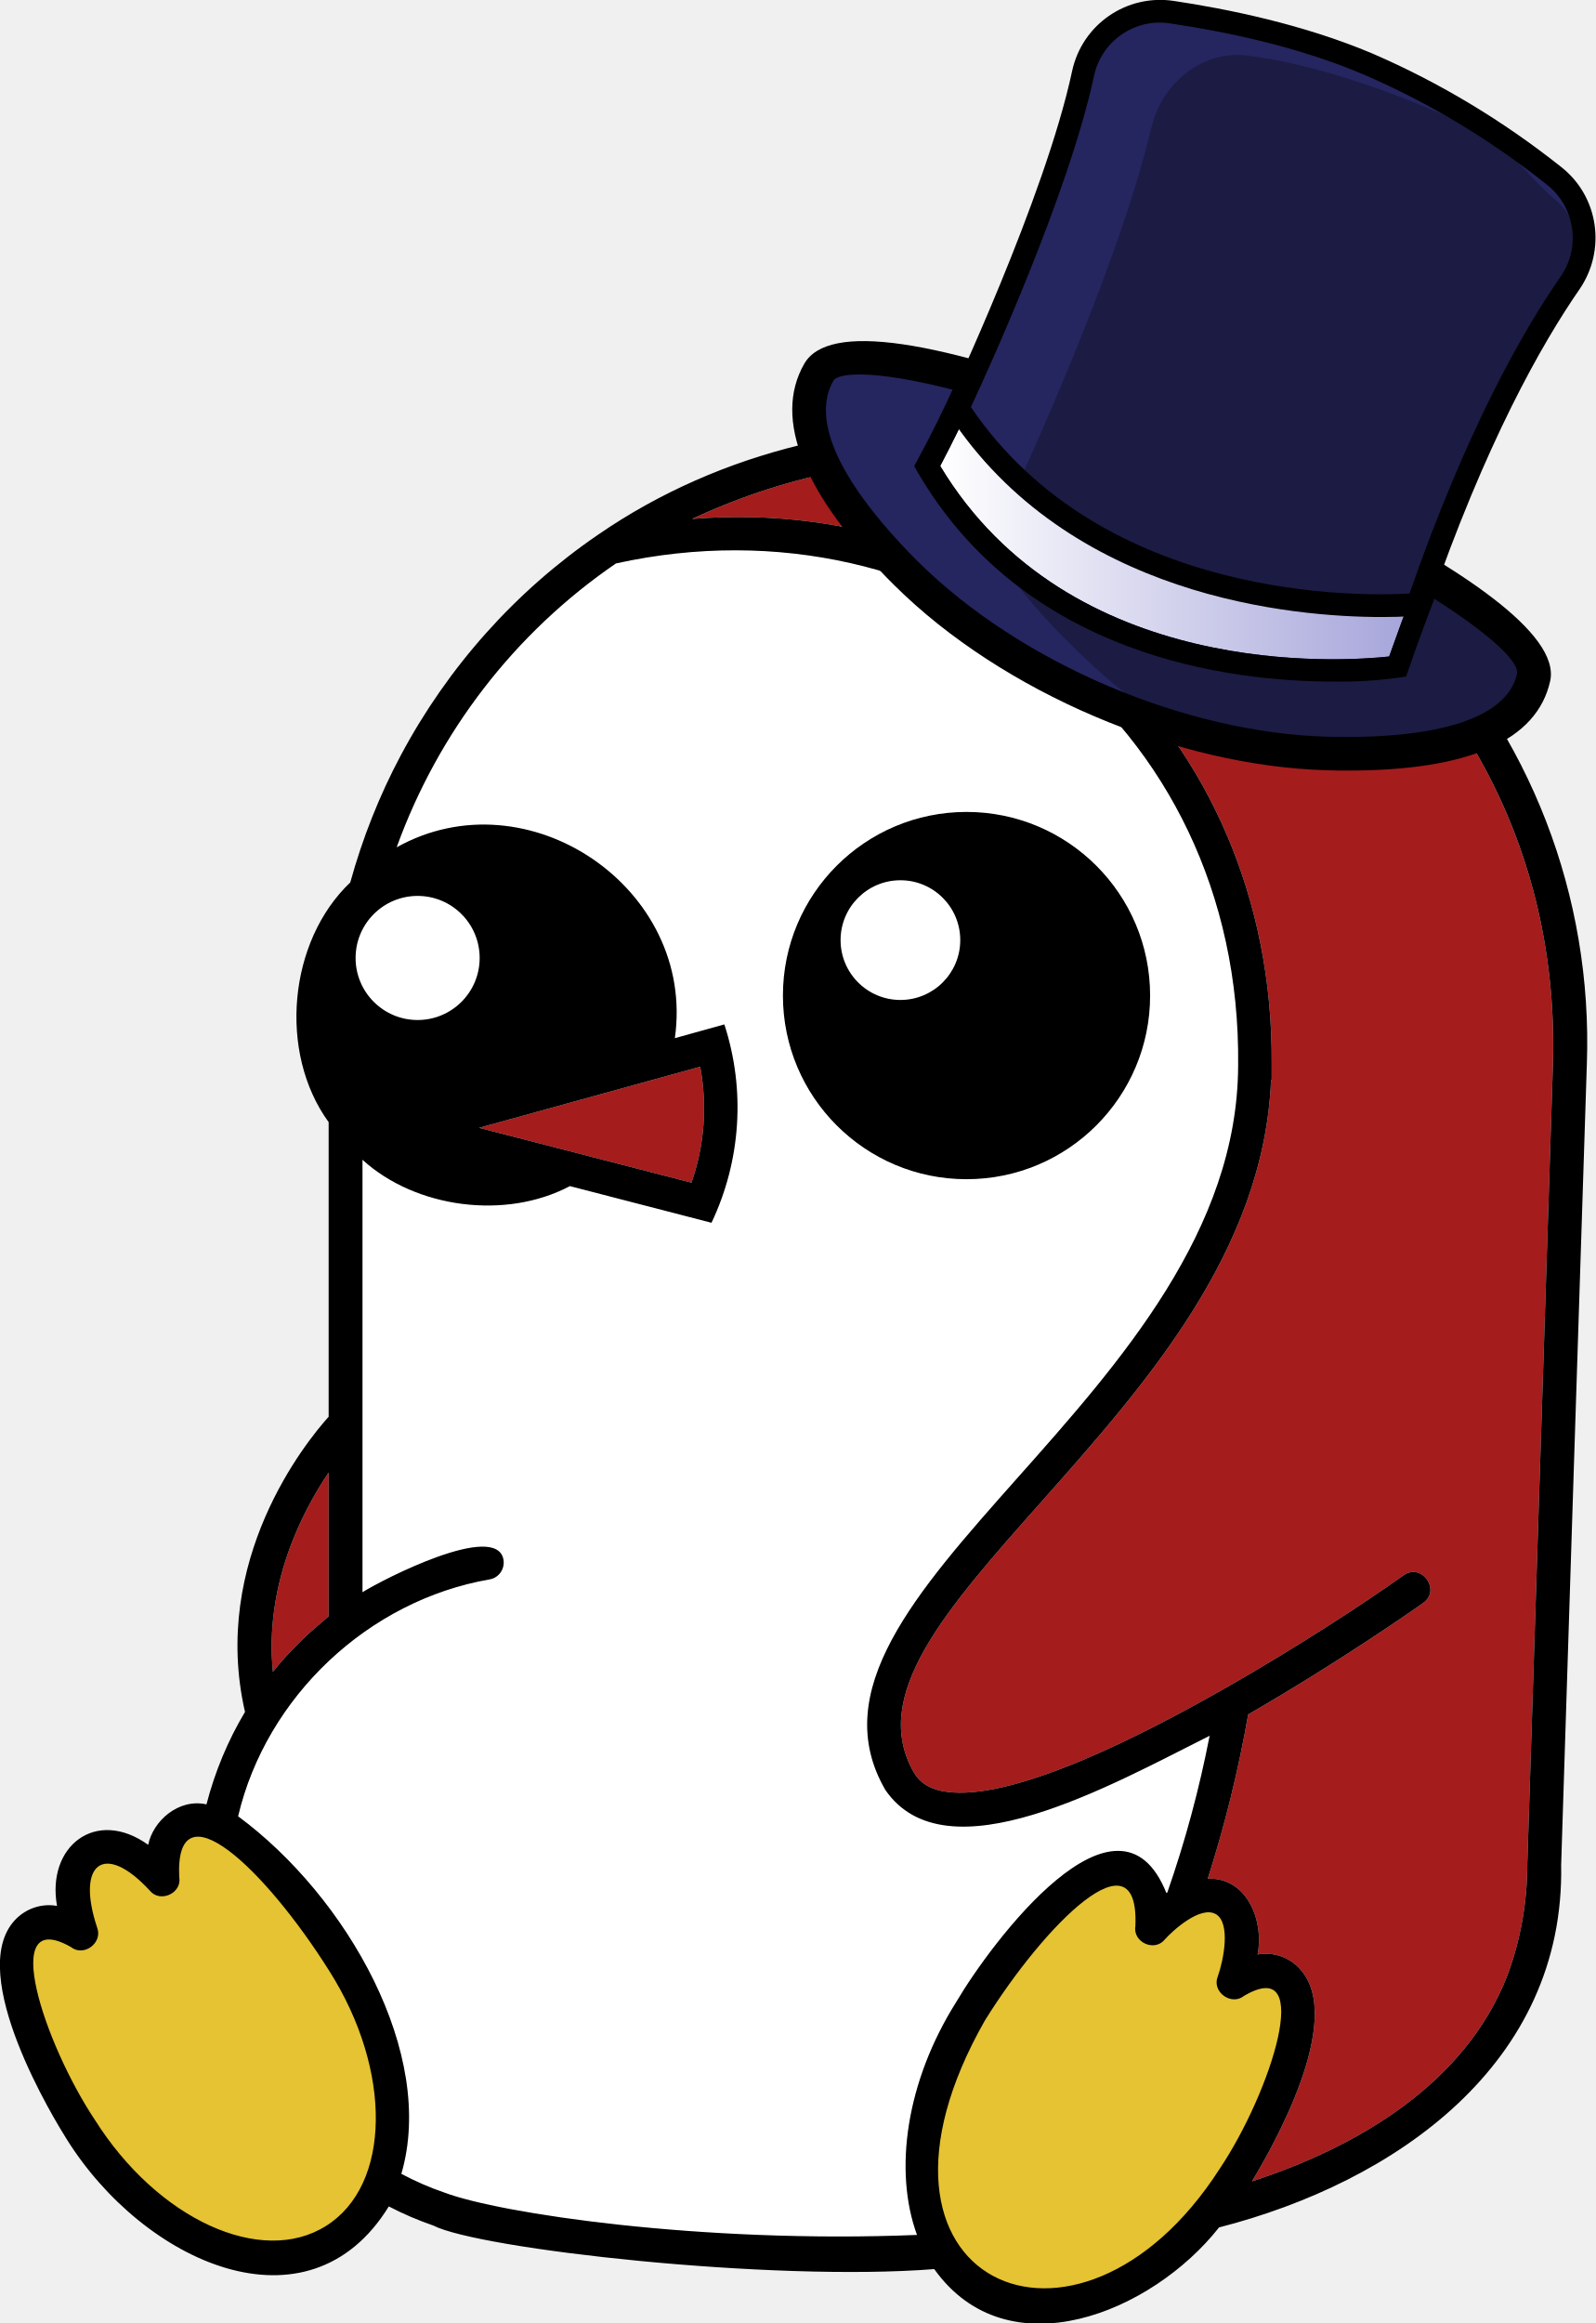
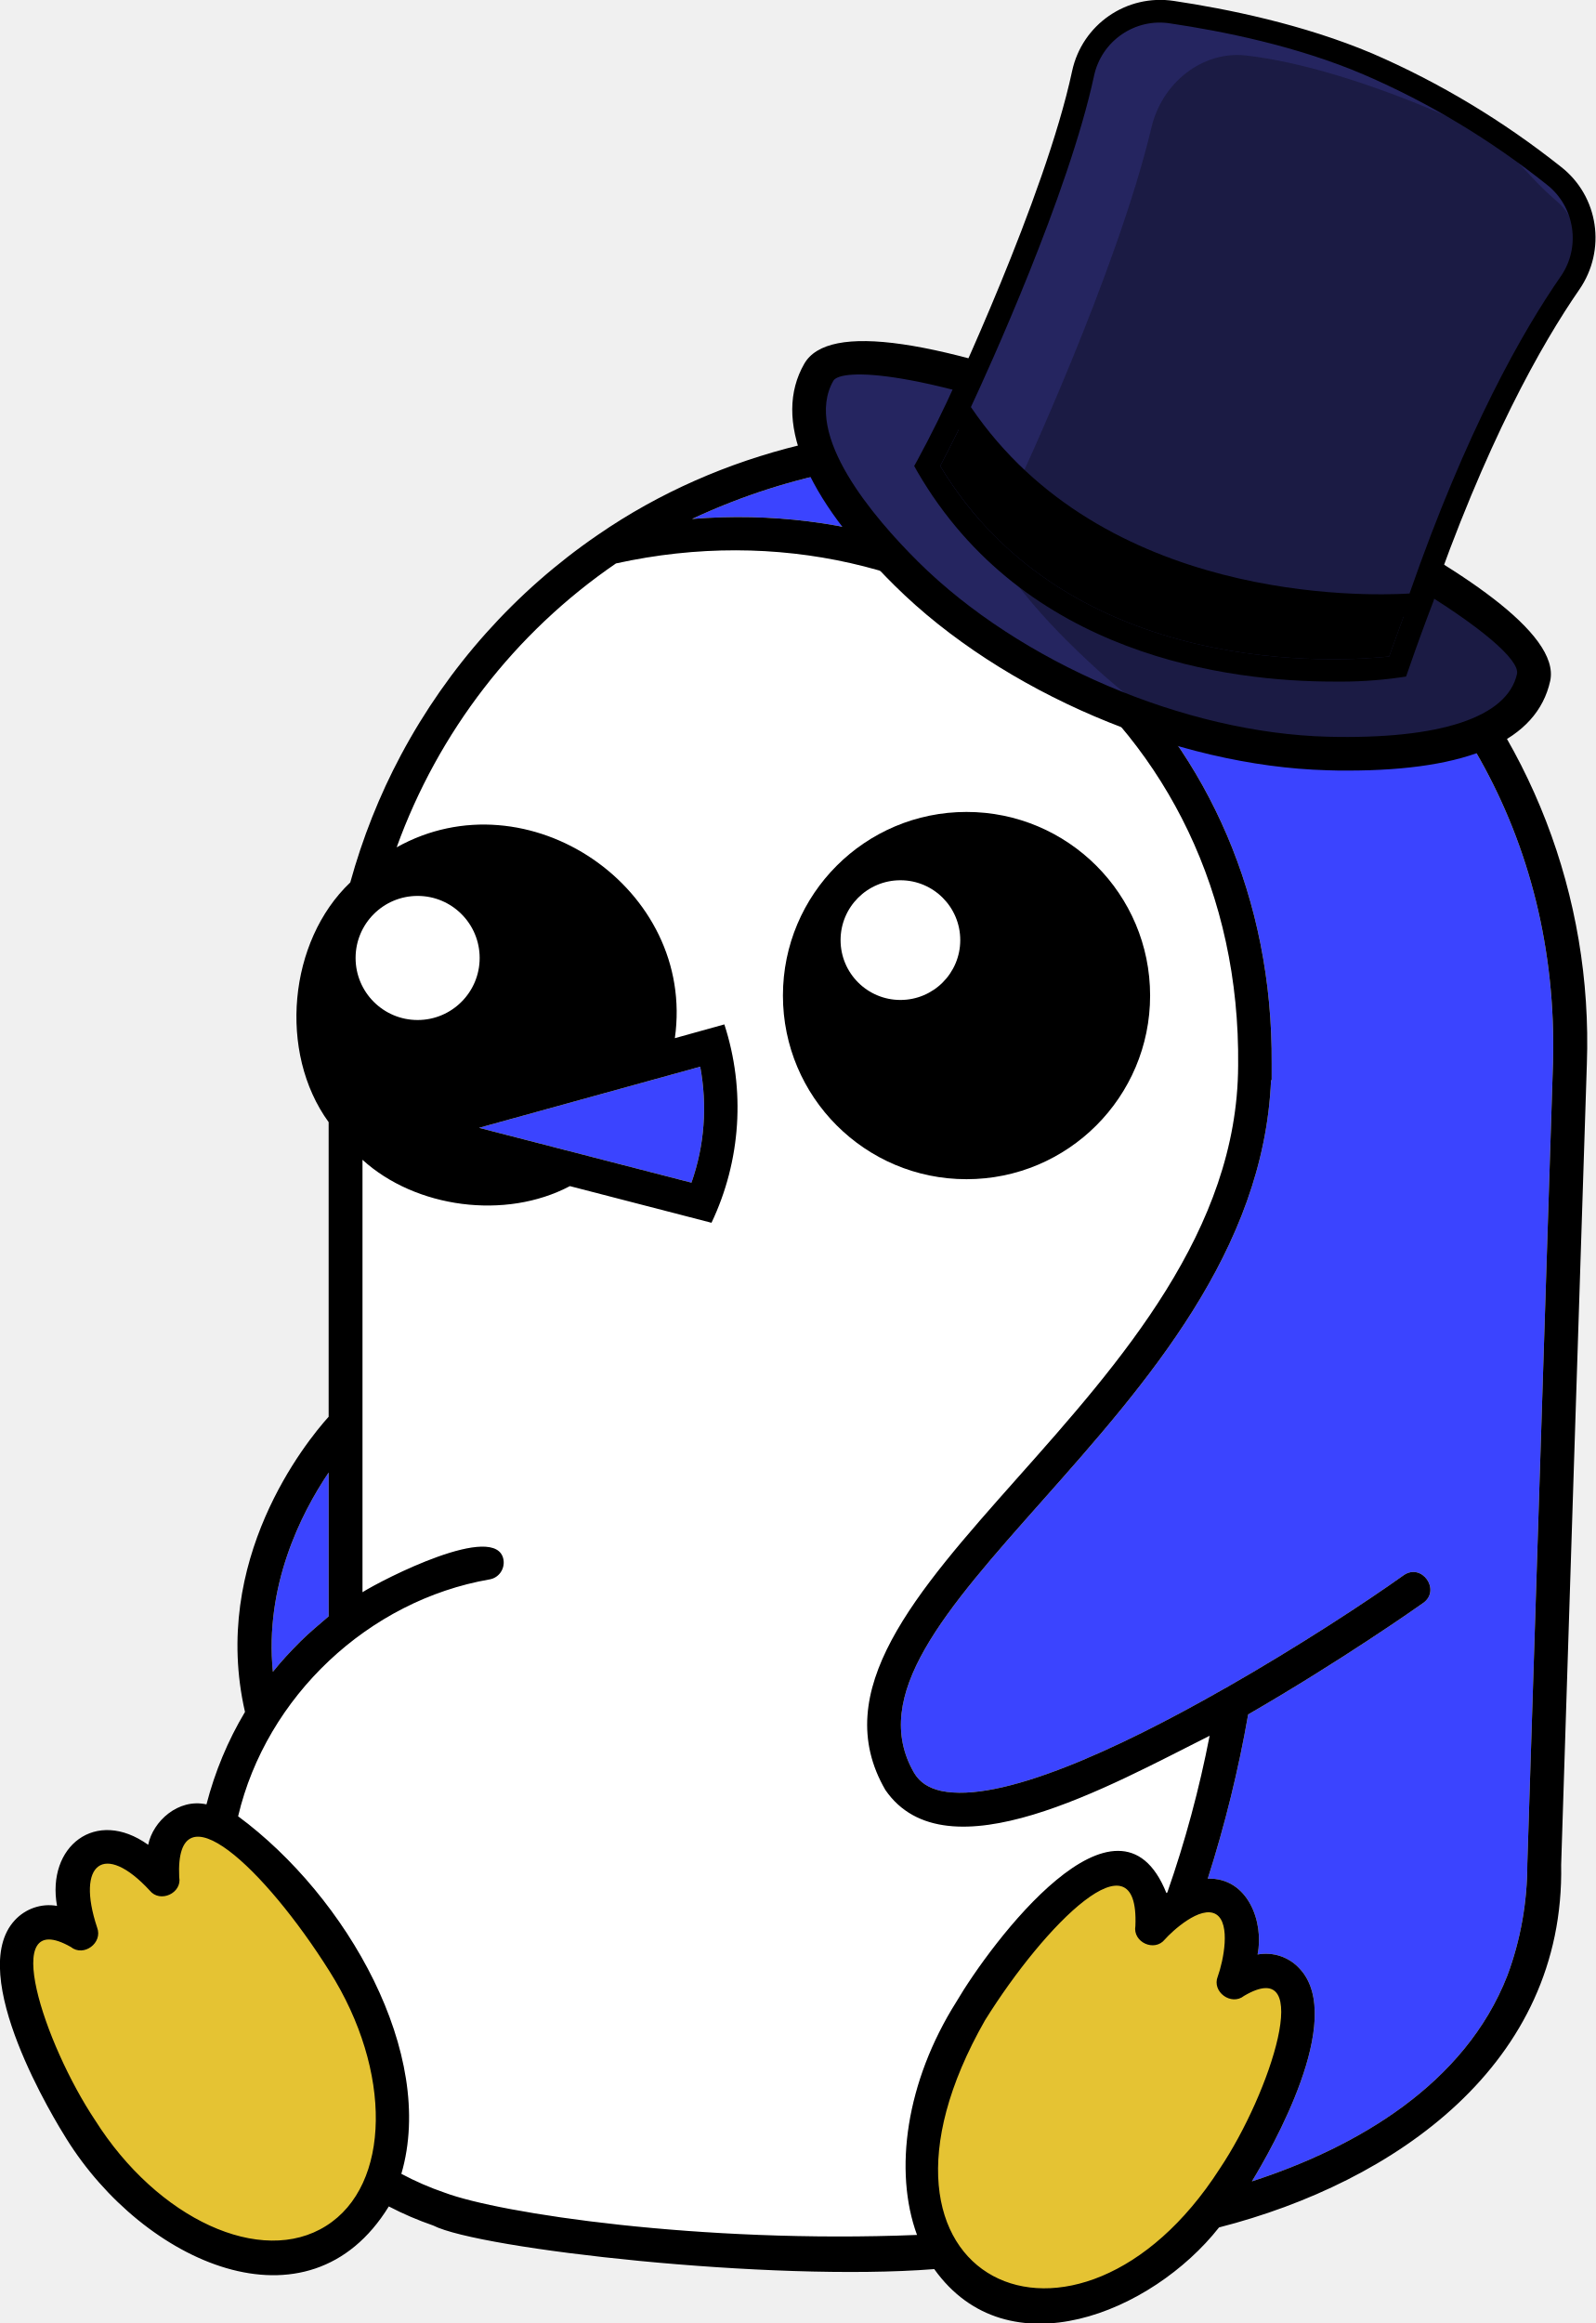
<svg xmlns="http://www.w3.org/2000/svg" version="1.1" id="Galley" x="0px" y="0px" viewBox="0 0 509.2 741.3" style="enable-background:new 0 0 509.2 741.3;" xml:space="preserve">
  <style type="text/css">
- 	.st0{fill:#A51C1C;}
- 	.st1{fill:#E5C333;}
- 	.st2{fill:#FFFFFF;}
- 	.st3{fill:#252560;}
- 	.st4{fill:#1B1B44;}
- 	.st5{fill:url(#SVGID_1_);}
- 	.st6{fill:#0586A6;stroke:#000000;stroke-miterlimit:10;}
+ 	.penguin-st0{fill:#3B44FF;}
+ 	.penguin-st1{fill:#E5C333;}
+ 	.penguin-st2{fill:#FFFFFF;}
+ 	.penguin-st3{fill:#252560;}
+ 	.penguin-st4{fill:#1B1B44;}
+ 	.penguin-st5{fill="url(#SVGID_1_)";}
+ 	.penguin-st6{fill:#0586A6;stroke:#000000;stroke-miterlimit:10;}
</style>
  <g id="Color_body">
-     <path id="Color_body_2_" class="st0" d="M495.7,339c-8.2,255.4-8.2,255.5-8.2,255.7c0,12.2-2.1,24.3-6.4,35.8   c-13.5,34.5-47.7,54.6-81.5,65.6c6.2-10.2,30.1-51.8,15.3-67.8c-3.4-3.8-8.5-5.5-13.5-4.6c2.1-10.2-3-24.6-15.9-24.2   c5.5-17.2,9.8-34.7,12.9-52.4c29.6-17.1,53.8-34.1,55.9-35.6c5.7-4.1-0.5-12.9-6.3-8.8c-12.2,8.7-33.6,22.7-56.7,35.9   c-0.4,0.2-0.8,0.4-1.1,0.6c-33.7,19.2-71,36.3-89.8,32.3c-4-0.9-6.8-2.7-8.6-5.7c-14.4-24.7,10-52.1,40.8-86.8   c33.3-37.5,70.8-79.9,73.1-134.3h0.2c0-0.4,0-5,0-5.2c0.8-105.7-83.2-182.1-185-173.9C349.4,105.6,499.5,194.2,495.7,339z" />
-     <path id="Color_body_1_" class="st0" d="M104.9,469.9v45.9c-3,2.6-6.2,5.2-9,8c-3.1,3.1-6.1,6.3-8.8,9.7   C84.4,506.2,96,483.1,104.9,469.9z" />
-     <path id="Color_body" class="st0" d="M152.9,359.9l70.6-19.5c2.3,12.4,1.4,25.1-2.8,37L152.9,359.9z" />
+     <path id="Color_body_2_" class="penguin-st0" d="M495.7,339c-8.2,255.4-8.2,255.5-8.2,255.7c0,12.2-2.1,24.3-6.4,35.8   c-13.5,34.5-47.7,54.6-81.5,65.6c6.2-10.2,30.1-51.8,15.3-67.8c-3.4-3.8-8.5-5.5-13.5-4.6c2.1-10.2-3-24.6-15.9-24.2   c5.5-17.2,9.8-34.7,12.9-52.4c29.6-17.1,53.8-34.1,55.9-35.6c5.7-4.1-0.5-12.9-6.3-8.8c-12.2,8.7-33.6,22.7-56.7,35.9   c-0.4,0.2-0.8,0.4-1.1,0.6c-33.7,19.2-71,36.3-89.8,32.3c-4-0.9-6.8-2.7-8.6-5.7c-14.4-24.7,10-52.1,40.8-86.8   c33.3-37.5,70.8-79.9,73.1-134.3h0.2c0-0.4,0-5,0-5.2c0.8-105.7-83.2-182.1-185-173.9C349.4,105.6,499.5,194.2,495.7,339z" />
+     <path id="Color_body_1_" class="penguin-st0" d="M104.9,469.9v45.9c-3,2.6-6.2,5.2-9,8c-3.1,3.1-6.1,6.3-8.8,9.7   C84.4,506.2,96,483.1,104.9,469.9z" />
+     <path id="Color_body" class="penguin-st0" d="M152.9,359.9l70.6-19.5c2.3,12.4,1.4,25.1-2.8,37L152.9,359.9z" />
  </g>
  <g id="Shape">
-     <polygon class="st1" points="367.8,610.2 362.3,598.1 354.3,596.5 341.8,607.5 327.3,617.7 313.1,636.7 302,656.5 294.7,683.9    296.5,707.9 307.3,726.3 317.9,733.2 339.4,735.9 366.8,726.5 392.8,696.6 408.7,666.1 414.2,641.2 408.1,629.8 395.4,631.4    395.3,611.9 385.4,604.8 372.8,607.5  " />
-     <polygon class="st1" points="51.9,599.8 40.3,590.9 31.6,589.6 24.3,596.3 24.3,607.5 21.1,614.4 8.7,616.3 5.4,622.1 5.4,634.6    25.8,679.4 43.8,701 65.3,718.9 87,720.4 107,714.9 121.6,696.6 125.3,666.1 117.7,641.2 101.3,613.6 87.1,596.3 73.8,584.6    61,581 52.4,590.4  " />
-     <path class="st2" d="M292.7,713.2c-69.2,2.8-133.3-6.9-150.8-13.5c-4.7-1.6-9.3-3.6-13.8-6c11.2-38.2-17.3-88.4-52.1-114.1   c9-38.2,41.6-68.9,80.3-75.6c2.9-0.5,4.9-3.3,4.4-6.3l0,0c-2.2-12.3-38.5,6.3-45,10.4v-138c16.9,15.4,45.6,19.3,66.2,8.4l45.2,11.7   c9.4-19.8,10.9-42.4,4.1-63.3l-15.8,4.4c6.8-47.8-47-84.3-88.8-60.9c13.3-36.8,37.7-68.5,70-90.6C300,157,396.5,229.6,395.2,340.1   c-0.2,52.5-37.6,94.6-70.6,131.7c-32.4,36.5-60.3,67.9-42,99.4c19.4,28.2,71.8-1.4,103.5-17.3c-3.3,17-7.8,33.7-13.5,50   c-0.1,0.1-0.2,0.1-0.3,0.2c-15.4-38.5-56,15.9-67.1,34.8C289.2,664.3,285.2,692.7,292.7,713.2z" />
+     <polygon class="penguin-st1" points="367.8,610.2 362.3,598.1 354.3,596.5 341.8,607.5 327.3,617.7 313.1,636.7 302,656.5 294.7,683.9    296.5,707.9 307.3,726.3 317.9,733.2 339.4,735.9 366.8,726.5 392.8,696.6 408.7,666.1 414.2,641.2 408.1,629.8 395.4,631.4    395.3,611.9 385.4,604.8 372.8,607.5  " />
+     <polygon class="penguin-st1" points="51.9,599.8 40.3,590.9 31.6,589.6 24.3,596.3 24.3,607.5 21.1,614.4 8.7,616.3 5.4,622.1 5.4,634.6    25.8,679.4 43.8,701 65.3,718.9 87,720.4 107,714.9 121.6,696.6 125.3,666.1 117.7,641.2 101.3,613.6 87.1,596.3 73.8,584.6    61,581 52.4,590.4  " />
+     <path class="penguin-st2" d="M292.7,713.2c-69.2,2.8-133.3-6.9-150.8-13.5c-4.7-1.6-9.3-3.6-13.8-6c11.2-38.2-17.3-88.4-52.1-114.1   c9-38.2,41.6-68.9,80.3-75.6c2.9-0.5,4.9-3.3,4.4-6.3l0,0c-2.2-12.3-38.5,6.3-45,10.4v-138c16.9,15.4,45.6,19.3,66.2,8.4l45.2,11.7   c9.4-19.8,10.9-42.4,4.1-63.3l-15.8,4.4c6.8-47.8-47-84.3-88.8-60.9c13.3-36.8,37.7-68.5,70-90.6C300,157,396.5,229.6,395.2,340.1   c-0.2,52.5-37.6,94.6-70.6,131.7c-32.4,36.5-60.3,67.9-42,99.4c19.4,28.2,71.8-1.4,103.5-17.3c-3.3,17-7.8,33.7-13.5,50   c-0.1,0.1-0.2,0.1-0.3,0.2c-15.4-38.5-56,15.9-67.1,34.8C289.2,664.3,285.2,692.7,292.7,713.2z" />
    <circle cx="308.5" cy="317.7" r="58.6" />
    <path d="M451.1,196.2c-65.8-69.9-181.9-79.6-260.3-25.5c-26.3,18-47.8,42.1-62.8,70.2c-6.9,12.9-12.3,26.6-16.2,40.7   c-19.7,18.7-23.1,54.2-6.9,76.5v94c-7.3,8.1-37.8,45.8-26.7,94.2c-5.5,9.2-9.6,19.1-12.3,29.5c-9-2-17.1,5.4-18.6,12.9   c-16.8-12-32.5,0.6-29.1,19.5c-5-0.9-10.1,0.9-13.5,4.6c-15.9,17.2,13.1,64.3,16.5,69.7c24.6,39.5,77.2,63.4,102.9,21.6   c4.6,2.4,9.3,4.4,14.2,6.1c14.7,7.5,107.8,18,159.9,13.9c23.5,32.9,69.5,13.9,90.9-13.3c56.2-14.4,110.4-52.1,109.2-115.7   c0-1.5,8.2-255.5,8.2-255.5C508.4,286,488.4,234.3,451.1,196.2z M152.9,359.9l70.6-19.5c2.3,12.4,1.4,25.1-2.8,37L152.9,359.9z    M104.9,469.9v45.9c-3,2.6-6.2,5.2-9,8c-3.1,3.1-6.1,6.3-8.8,9.7C84.4,506.2,96,483.1,104.9,469.9z M104.1,710.3   c-20.7,13.1-53.8-2.1-73.8-33.8c-16.2-24.3-30.8-68.3-7.7-55.2c4.1,3.3,10.3-1.3,8.4-6.2c-6.8-20.4,2.2-27.6,16.8-11.8   c3.3,4.1,10.4,0.8,9.4-4.3c-1.4-29.9,27.4-2.7,48,30.1C125.3,660.9,124.8,697.3,104.1,710.3z M292.7,713.2   c-69.2,2.8-133.3-6.9-150.8-13.5c-4.7-1.6-9.3-3.6-13.8-6c11.2-38.2-17.3-88.4-52.1-114.1c9-38.2,41.6-68.9,80.3-75.6   c2.9-0.5,4.9-3.3,4.4-6.3l0,0c-2.2-12.3-38.5,6.3-45,10.4v-138c16.9,15.4,45.6,19.3,66.2,8.4l45.2,11.7   c9.4-19.8,10.9-42.4,4.1-63.3l-15.8,4.4c6.8-47.8-47-84.3-88.8-60.9c13.3-36.8,37.7-68.5,70-90.6C300,157,396.5,229.6,395.2,340.1   c-0.2,52.5-37.6,94.6-70.6,131.7c-32.4,36.5-60.3,67.9-42,99.4c19.4,28.2,71.8-1.4,103.5-17.3c-3.3,17-7.8,33.7-13.5,50   c-0.1,0.1-0.2,0.1-0.3,0.2c-15.4-38.5-56,15.9-67.1,34.8C289.2,664.3,285.2,692.7,292.7,713.2z M389.3,692.1   c-45.5,70.8-122.5,36.1-74.9-47.4c19.2-30.8,49.3-60.8,48-30.1c-0.9,5.2,6.1,8.4,9.4,4.3c2.2-2.5,11.4-11.1,16.4-8   c4.7,3,2.3,14.8,0.5,19.8c-2,4.9,4.3,9.5,8.4,6.2C419.9,623.5,405.6,667.8,389.3,692.1L389.3,692.1z M495.7,339   c-8.2,255.4-8.2,255.5-8.2,255.7c0,12.2-2.1,24.3-6.4,35.8c-13.5,34.5-47.7,54.6-81.5,65.6c6.2-10.2,30.1-51.8,15.3-67.8   c-3.4-3.8-8.5-5.5-13.5-4.6c2.1-10.2-3-24.6-15.9-24.2c5.5-17.2,9.8-34.7,12.9-52.4c29.6-17.1,53.8-34.1,55.9-35.6   c5.7-4.1-0.5-12.9-6.3-8.8c-12.2,8.7-33.6,22.7-56.7,35.9c-0.4,0.2-0.8,0.4-1.1,0.6c-33.7,19.2-71,36.3-89.8,32.3   c-4-0.9-6.8-2.7-8.6-5.7c-14.4-24.7,10-52.1,40.8-86.8c33.3-37.5,70.8-79.9,73.1-134.3h0.2c0-0.4,0-5,0-5.2   c0.8-105.7-83.2-182.1-185-173.9C349.4,105.6,499.5,194.2,495.7,339z" />
-     <circle class="st2" cx="287.4" cy="300" r="19.1" />
-     <circle class="st2" cx="133.3" cy="305.7" r="19.8" />
-     <path class="st3" d="M261.3,118.8c-12.1,21.3,14.4,50.8,28,64.3c33.1,32.7,87.3,56.1,134.3,57.3c19.2,0.5,60.6-0.3,65.8-24.2   C495.8,187.5,276.4,92.3,261.3,118.8z" />
-     <path class="st4" d="M313,140.6c-12.1,21.3,14.4,50.8,28,64.3c33.1,32.7,57.9,44.8,103.9,35.1c23.1-4.9,39.3,0.1,44.5-23.8   C495.8,187.5,328.1,114.2,313,140.6z" />
+     <circle class="penguin-st2" cx="287.4" cy="300" r="19.1" />
+     <circle class="penguin-st2" cx="133.3" cy="305.7" r="19.8" />
+     <path class="penguin-st3" d="M261.3,118.8c-12.1,21.3,14.4,50.8,28,64.3c33.1,32.7,87.3,56.1,134.3,57.3c19.2,0.5,60.6-0.3,65.8-24.2   C495.8,187.5,276.4,92.3,261.3,118.8z" />
+     <path class="penguin-st4" d="M313,140.6c-12.1,21.3,14.4,50.8,28,64.3c33.1,32.7,57.9,44.8,103.9,35.1c23.1-4.9,39.3,0.1,44.5-23.8   C495.8,187.5,328.1,114.2,313,140.6z" />
    <path d="M430.2,245.9c-2.2,0-4.4,0-6.6-0.1c-48.2-1.3-103.7-24.9-138-58.9c-29-28.7-39-53.2-28.9-70.8l0,0   c7.6-13.3,42-8.3,102.3,14.9c1.4,0.5,142.5,55.7,135.8,86.3C490.6,236.3,468.9,245.9,430.2,245.9z M266,121.5   c-9.8,17.2,12.8,43.6,27.1,57.8c32.5,32.2,85,54.6,130.7,55.8c35.9,0.9,57.3-6.2,60.4-20c2-9-51.4-44-129.1-73.9   C292.9,117.2,268.3,117.6,266,121.5L266,121.5z" />
    <linearGradient id="SVGID_1_" gradientUnits="userSpaceOnUse" x1="522.121" y1="656.462" x2="672.997" y2="656.462" gradientTransform="matrix(1 0 0 1 -222.0213 -488.5212)">
      <stop offset="0" style="stop-color:#FFFFFF" />
      <stop offset="1" style="stop-color:#A5A4DA" />
    </linearGradient>
-     <path class="st5" d="M300.1,148.7c41.3,68.6,128.5,62.4,143.3,60.8c2.5-7.1,5-13.8,7.4-20.3c0.5-1.3-0.1-2.7-1.4-3.3   c-0.2-0.1-0.5-0.2-0.8-0.2c-25.6-2-50.7-8.4-74.2-18.7l0,0c-25-11-52-32.3-63-41.5C307.9,133.4,304.1,141.1,300.1,148.7z" />
+     <path class="penguin-st5" d="M300.1,148.7c41.3,68.6,128.5,62.4,143.3,60.8c2.5-7.1,5-13.8,7.4-20.3c0.5-1.3-0.1-2.7-1.4-3.3   c-0.2-0.1-0.5-0.2-0.8-0.2c-25.6-2-50.7-8.4-74.2-18.7l0,0c-25-11-52-32.3-63-41.5C307.9,133.4,304.1,141.1,300.1,148.7z" />
    <path d="M425.7,217.5c-33.4,0-98.7-8.1-132.9-67l-1-1.8l1-1.8c4.4-8.1,8.6-16.6,12.4-25.1c0.9-1.9,2.6-3.3,4.6-3.8s4.1,0,5.7,1.4   c8.1,6.8,36.6,29.8,61.9,41c22.8,10,47.1,16.1,71.9,18.1c5.3,0.4,9.4,5.1,8.9,10.4c-0.1,0.9-0.3,1.9-0.6,2.8   c-2.7,7-5.4,14.4-8.1,22.2l-0.7,2l-2.1,0.3C439.6,217.2,432.7,217.6,425.7,217.5z M300.1,148.7c41.3,68.6,128.5,62.4,143.3,60.8   c2.5-7.1,5-13.8,7.4-20.3c0.5-1.3-0.1-2.7-1.4-3.3c-0.2-0.1-0.5-0.2-0.8-0.2c-25.6-2-50.7-8.4-74.2-18.7l0,0   c-25-11-52-32.3-63-41.5C307.9,133.4,304.1,141.1,300.1,148.7z" />
-     <path class="st3" d="M305.8,130.2c0,0,31-65.6,39.8-106.8c2.8-13,15.3-21.6,28.5-19.5c17.5,2.6,41.1,7.5,62.5,16.6   c21.2,9.2,41.2,21.2,59.2,35.6c10.5,8.3,12.8,23.3,5.1,34.3c-12,17.3-30.2,49.2-48.5,102.5C452.5,192.9,353.3,202.8,305.8,130.2z" />
-     <path class="st4" d="M324.9,154.5c0,0,31.6-67.5,42.6-113.7c3.4-14.6,16.5-24.6,30.1-23.1c17.8,2,39.9,9,61.3,18.1   c25.4,10.8,24.6,17,38,28.4c10.4,8.9,5.7,23.5-2.5,36.1c-13.1,19.8-21.9,34-43.1,94.2C443.4,188.4,380.2,199.3,324.9,154.5z" />
+     <path class="penguin-st3" d="M305.8,130.2c0,0,31-65.6,39.8-106.8c2.8-13,15.3-21.6,28.5-19.5c17.5,2.6,41.1,7.5,62.5,16.6   c21.2,9.2,41.2,21.2,59.2,35.6c10.5,8.3,12.8,23.3,5.1,34.3c-12,17.3-30.2,49.2-48.5,102.5C452.5,192.9,353.3,202.8,305.8,130.2z" />
+     <path class="penguin-st4" d="M324.9,154.5c0,0,31.6-67.5,42.6-113.7c3.4-14.6,16.5-24.6,30.1-23.1c17.8,2,39.9,9,61.3,18.1   c25.4,10.8,24.6,17,38,28.4c10.4,8.9,5.7,23.5-2.5,36.1c-13.1,19.8-21.9,34-43.1,94.2C443.4,188.4,380.2,199.3,324.9,154.5z" />
    <path d="M441.1,196.9c-28.2,0-100-6.1-138.3-64.7l-1.1-1.7l0.9-1.8c0.3-0.7,31-65.7,39.6-106C345.4,7.8,359.6-2,374.7,0.3   c16.7,2.5,41.2,7.4,63.4,16.8c21.5,9.3,41.7,21.5,60.1,36.1c12.1,9.4,14.6,26.6,5.9,39.2c-11.9,17.2-29.9,48.8-48.1,101.6l-0.8,2.2   l-2.3,0.2C452.7,196.5,448.3,196.9,441.1,196.9z M309.9,129.9c42.2,62.2,125.2,60.4,140,59.5c18.2-52.3,36.2-83.8,48.2-101.1   c6.6-9.4,4.6-22.4-4.4-29.4c-17.8-14.2-37.5-26.1-58.4-35.1c-21.5-9.2-45.4-13.9-61.6-16.3c-11.3-1.9-22.1,5.5-24.5,16.7   C341.1,61.9,315.1,118.8,309.9,129.9z" />
-     <path class="st6" d="M310.1,119.7" />
+     <path class="penguin-st6" d="M310.1,119.7" />
  </g>
</svg>
